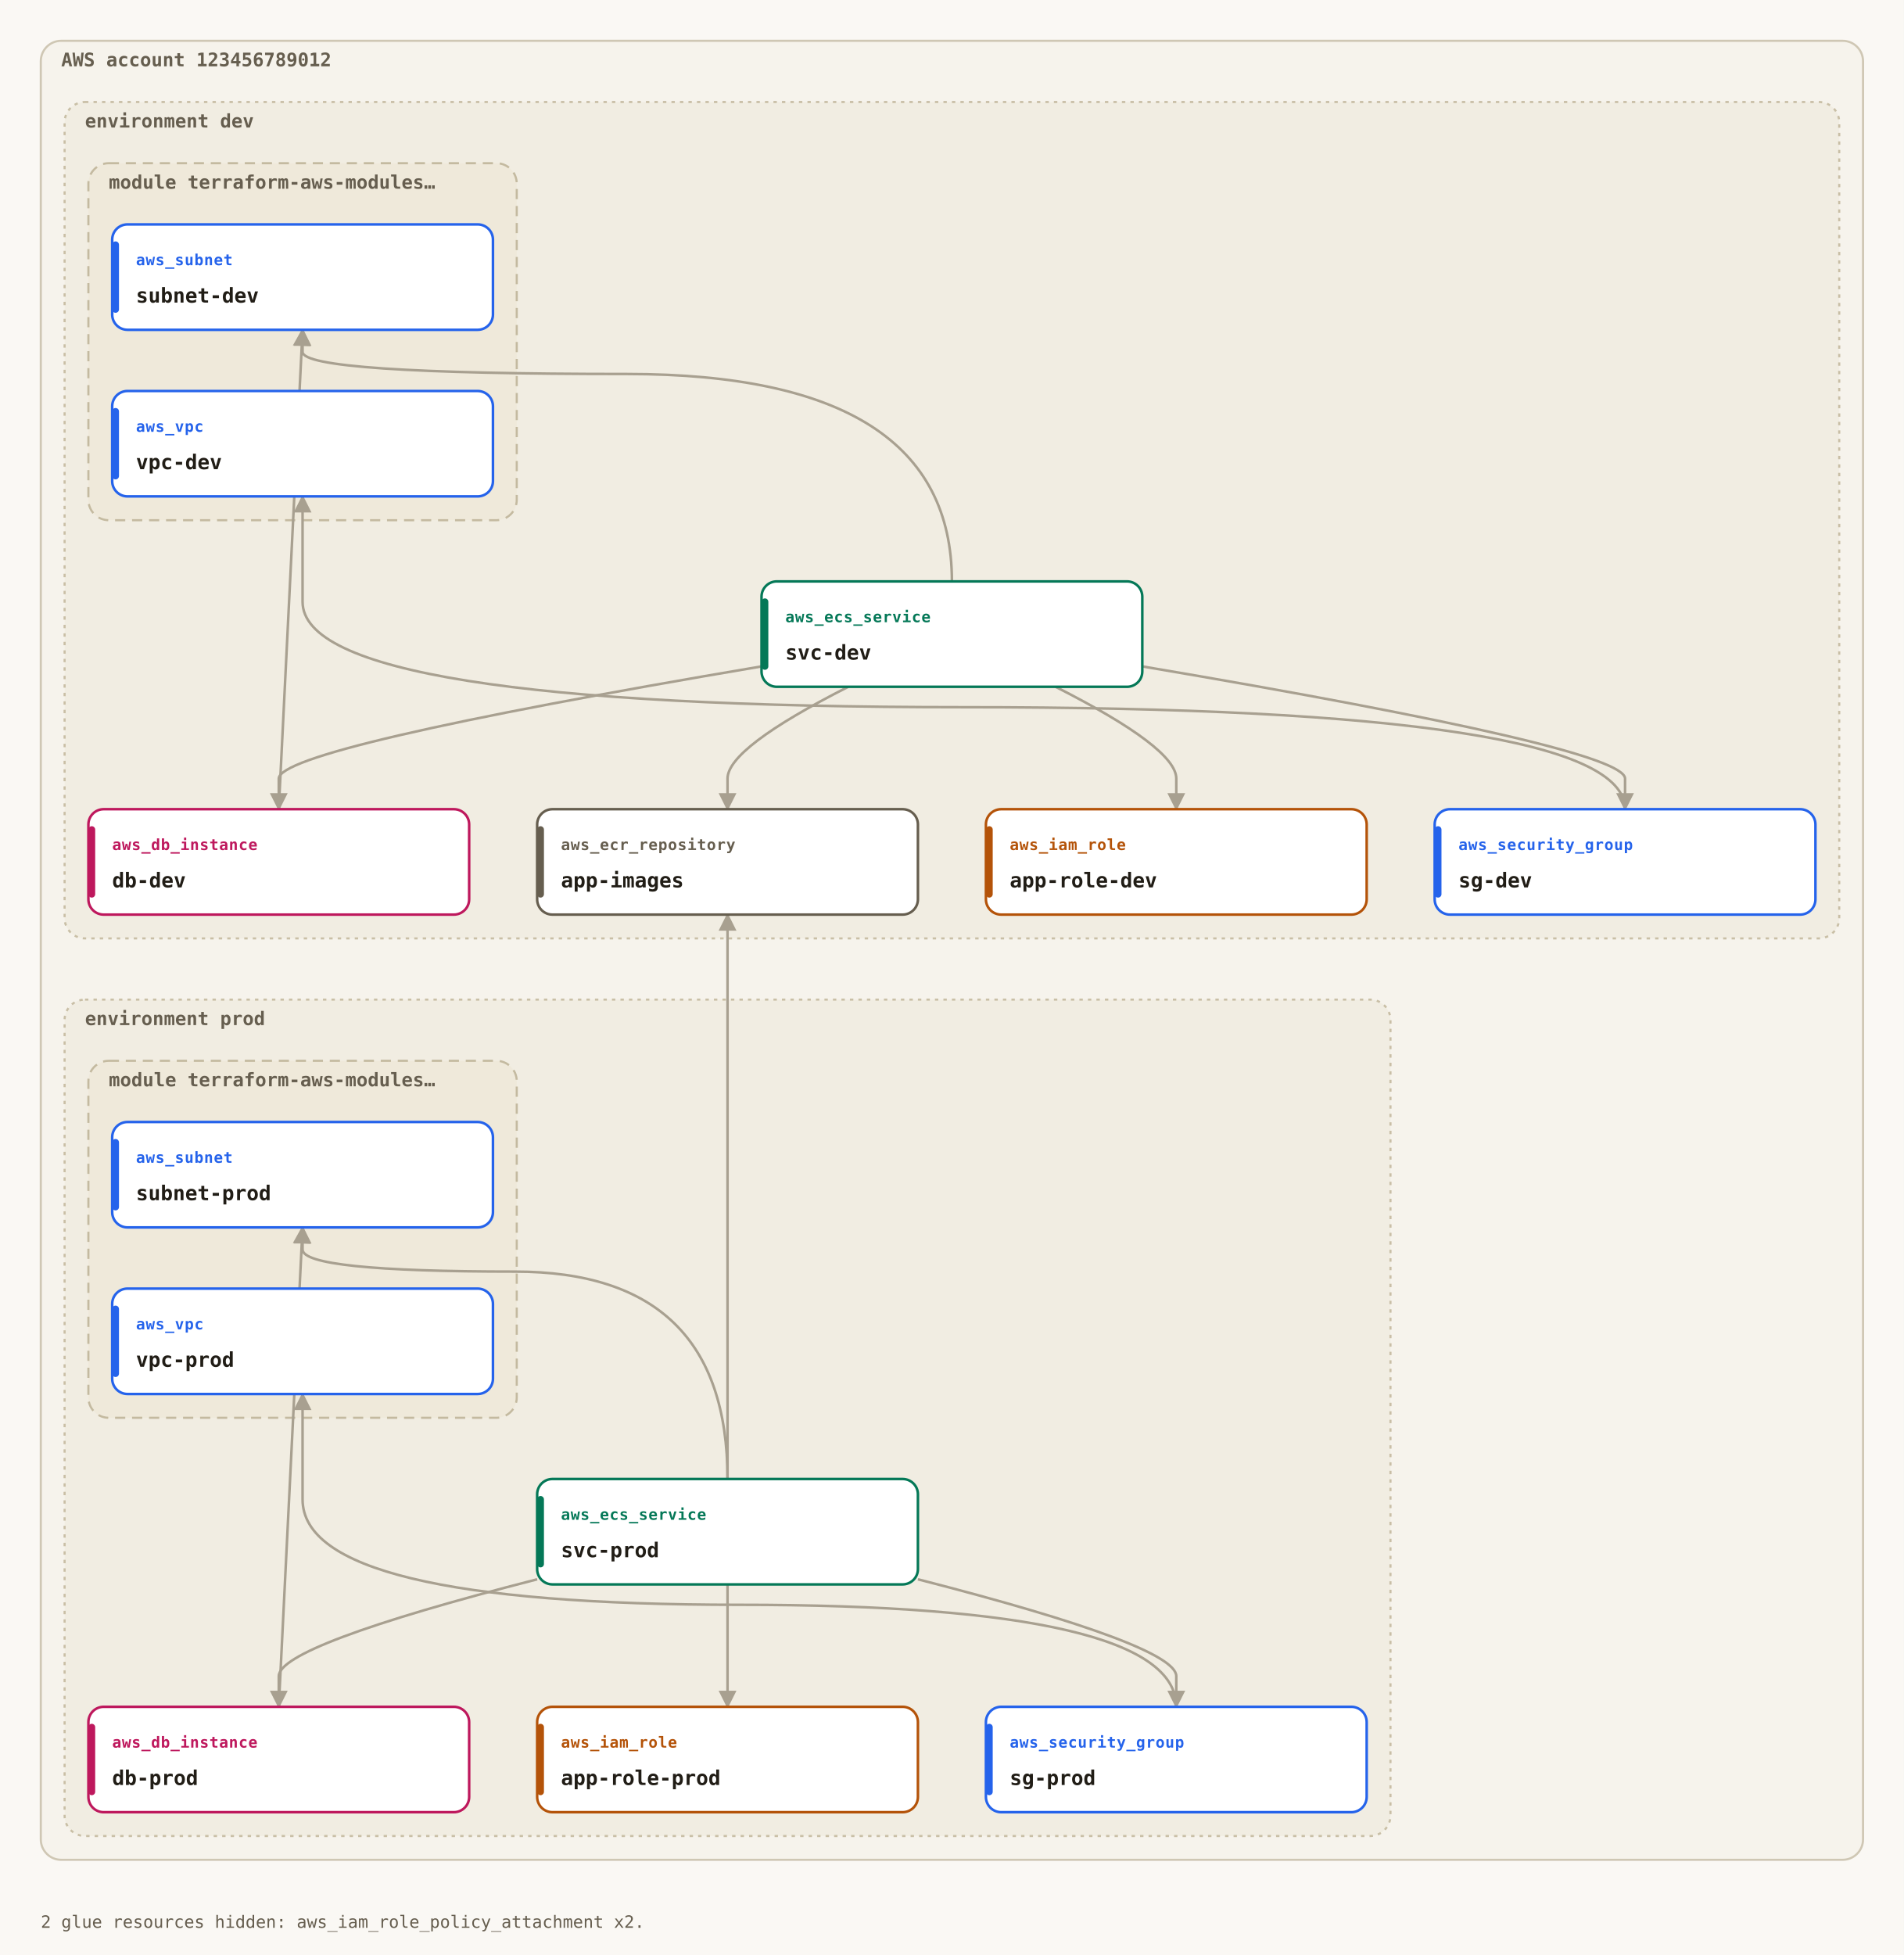
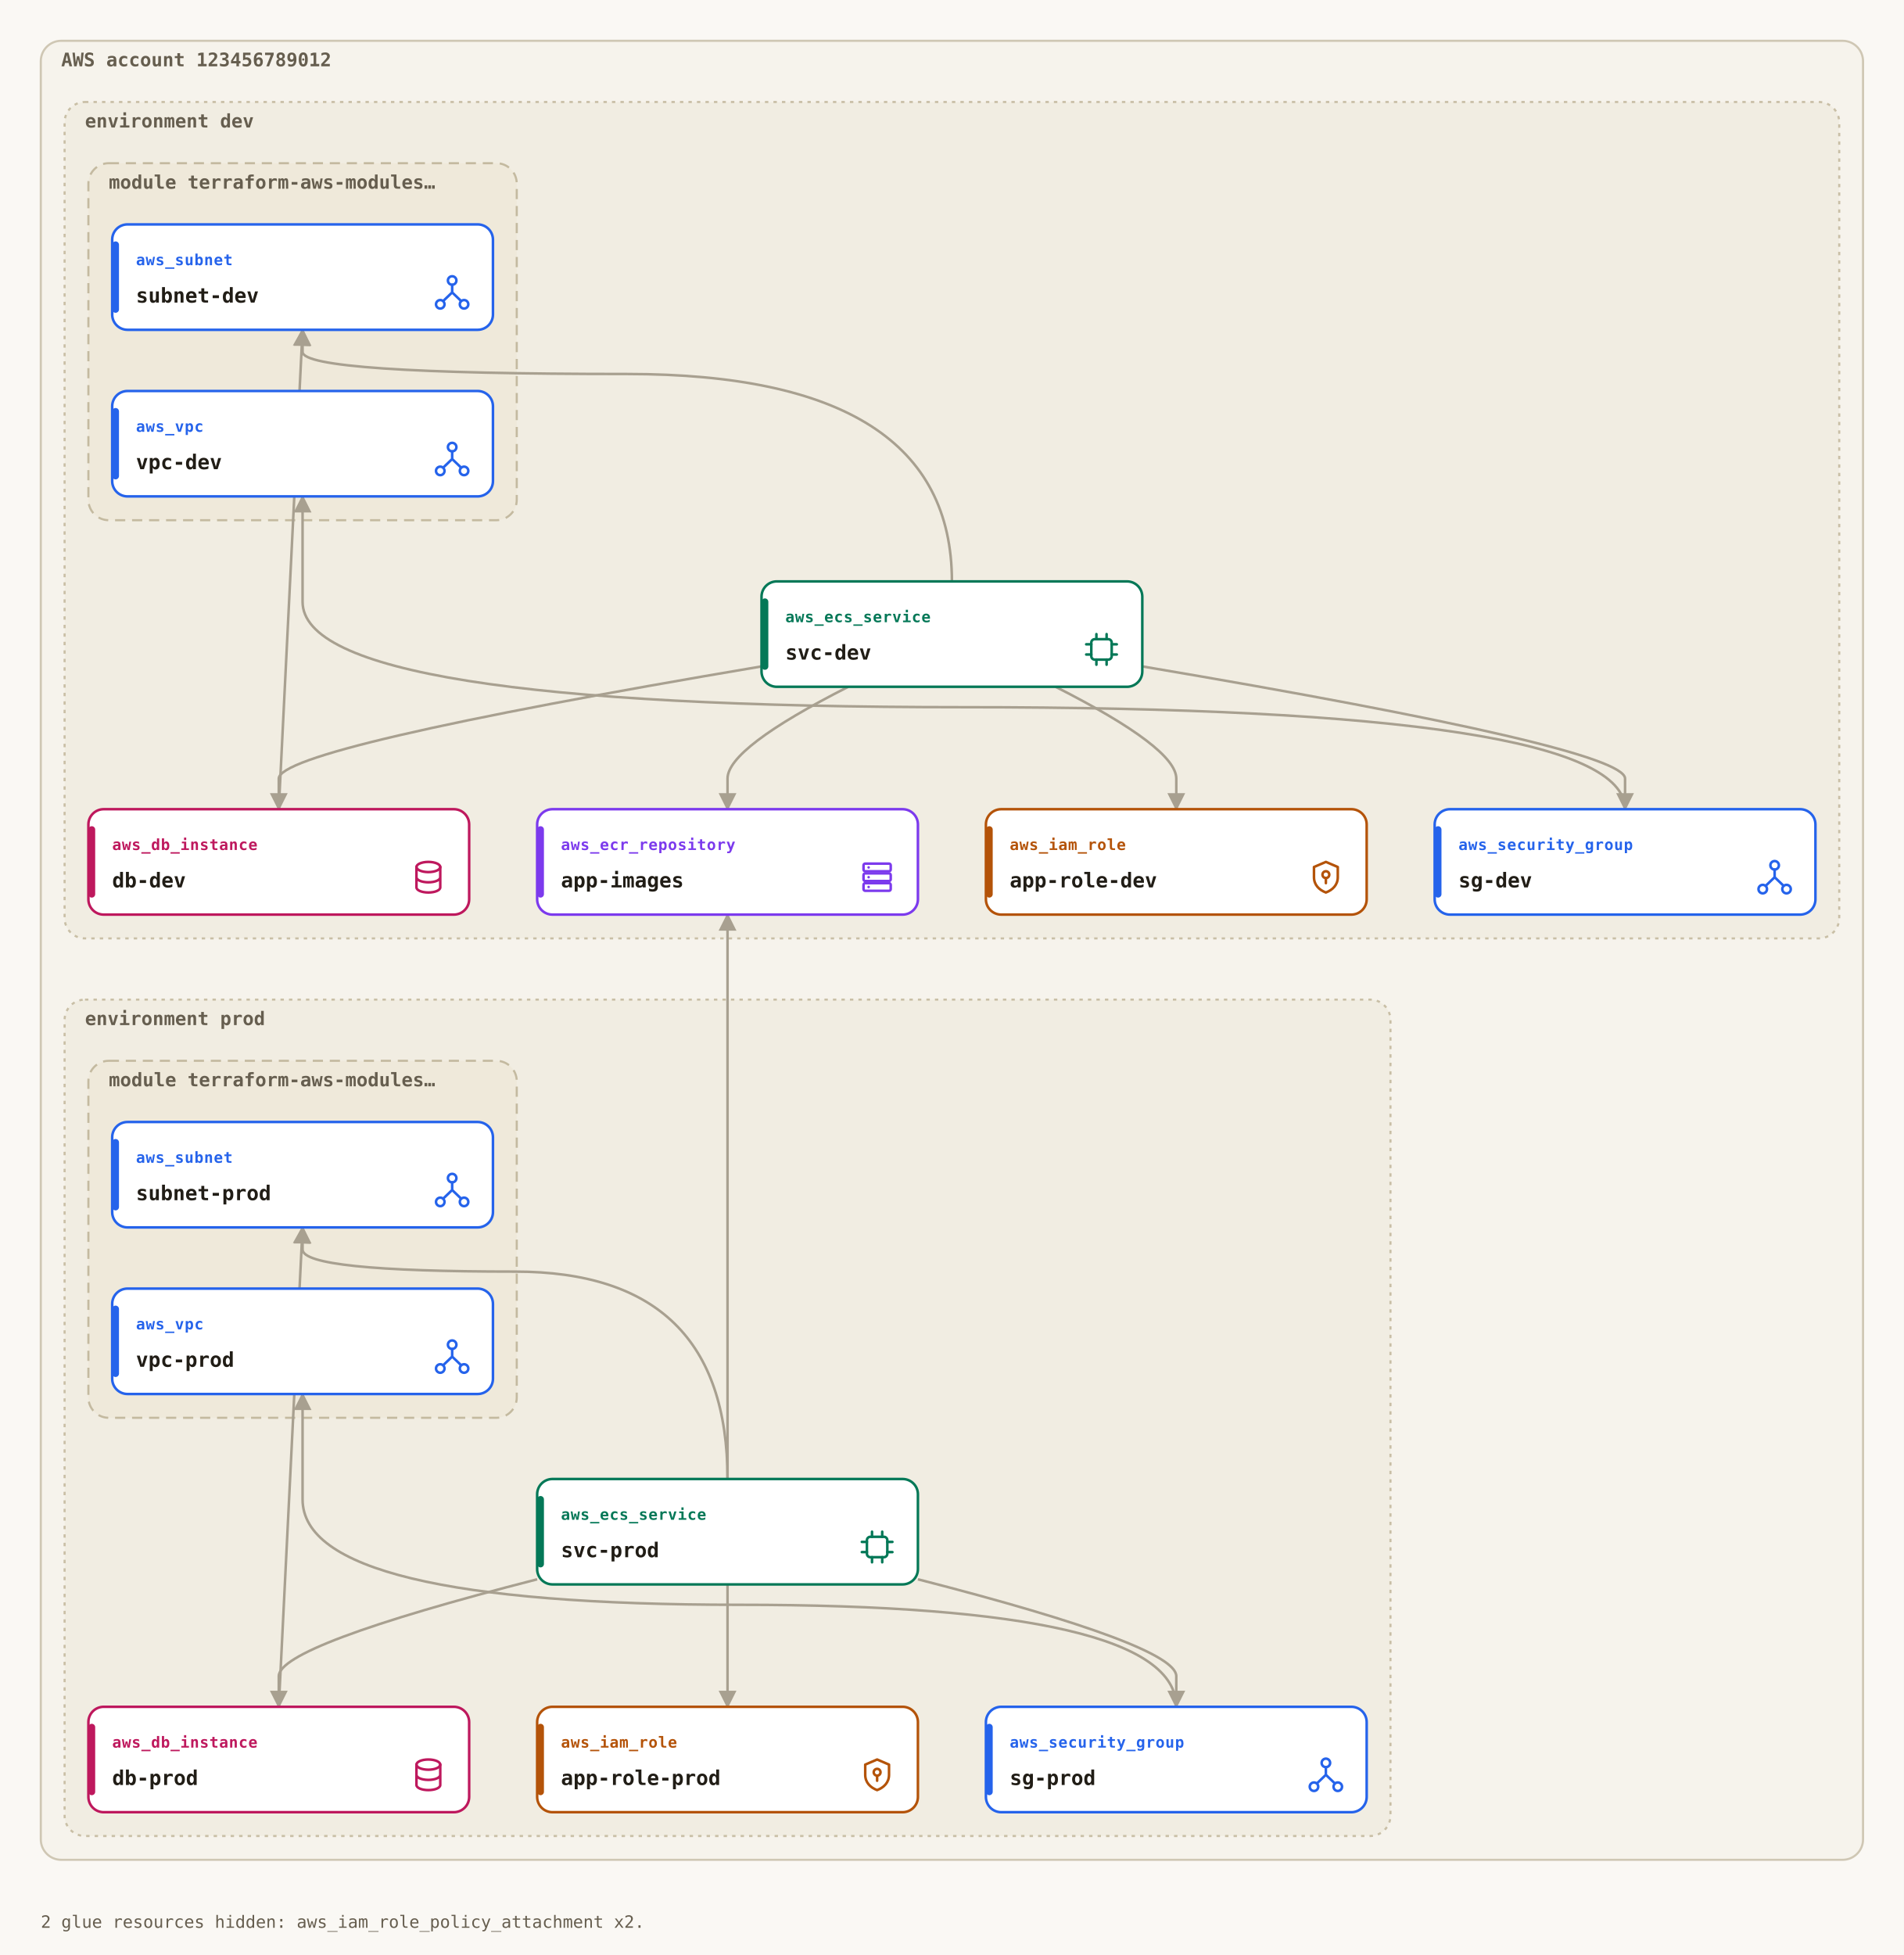
<svg xmlns="http://www.w3.org/2000/svg" width="1120" height="1150" viewBox="0 0 1120 1150" role="img" aria-labelledby="tg-title tg-desc">
  <defs>
    <marker id="tg-arrow-unchanged" viewBox="0 0 10 10" refX="9" refY="5" markerWidth="7" markerHeight="7" orient="auto-start-reverse">
      <path d="M 0 0 L 10 5 L 0 10 z" fill="#a8a090" />
    </marker>
    <marker id="tg-arrow-added" viewBox="0 0 10 10" refX="9" refY="5" markerWidth="7" markerHeight="7" orient="auto-start-reverse">
      <path d="M 0 0 L 10 5 L 0 10 z" fill="#15803d" />
    </marker>
    <marker id="tg-arrow-removed" viewBox="0 0 10 10" refX="9" refY="5" markerWidth="7" markerHeight="7" orient="auto-start-reverse">
      <path d="M 0 0 L 10 5 L 0 10 z" fill="#b91c1c" />
+     </marker>
+     <marker id="tg-arrow-changed" viewBox="0 0 10 10" refX="9" refY="5" markerWidth="7" markerHeight="7" orient="auto-start-reverse">
+       <path d="M 0 0 L 10 5 L 0 10 z" fill="#b45309" />
    </marker>
  </defs>
  <rect width="1120" height="1150" fill="#faf8f4" />
  <g>
    <rect x="24" y="24" width="1072" height="1070" rx="12" fill="#f6f3ec" stroke="#cfc7b4" stroke-width="1.25" />
    <text x="36" y="39" font-family="'JetBrains Mono',ui-monospace,SFMono-Regular,Menlo,Consolas,monospace" font-size="11" font-weight="700" fill="#665e4f">AWS account 123456789012</text>
  </g>
  <g>
    <rect x="38" y="60" width="1044" height="492" rx="12" fill="#f1ede2" stroke="#c9bfa6" stroke-width="1.25" stroke-dasharray="2 3" />
    <text x="50" y="75" font-family="'JetBrains Mono',ui-monospace,SFMono-Regular,Menlo,Consolas,monospace" font-size="11" font-weight="700" fill="#665e4f">environment dev</text>
  </g>
  <g>
    <rect x="38" y="588" width="780" height="492" rx="12" fill="#f1ede2" stroke="#c9bfa6" stroke-width="1.25" stroke-dasharray="2 3" />
    <text x="50" y="603" font-family="'JetBrains Mono',ui-monospace,SFMono-Regular,Menlo,Consolas,monospace" font-size="11" font-weight="700" fill="#665e4f">environment prod</text>
  </g>
  <g>
    <rect x="52" y="96" width="252" height="210" rx="12" fill="#efe9da" stroke="#c4baa0" stroke-width="1.25" stroke-dasharray="6 4" />
    <text x="64" y="111" font-family="'JetBrains Mono',ui-monospace,SFMono-Regular,Menlo,Consolas,monospace" font-size="11" font-weight="700" fill="#665e4f">module terraform-aws-modules…</text>
  </g>
  <g>
    <rect x="52" y="624" width="252" height="210" rx="12" fill="#efe9da" stroke="#c4baa0" stroke-width="1.25" stroke-dasharray="6 4" />
    <text x="64" y="639" font-family="'JetBrains Mono',ui-monospace,SFMono-Regular,Menlo,Consolas,monospace" font-size="11" font-weight="700" fill="#665e4f">module terraform-aws-modules…</text>
  </g>
  <path d="M 164 476 L 178 194" fill="none" stroke="#a8a090" stroke-width="1.5" marker-end="url(#tg-arrow-unchanged)" />
  <path d="M 448 392 Q 164 440 164 458 L 164 476" fill="none" stroke="#a8a090" stroke-width="1.5" marker-end="url(#tg-arrow-unchanged)" />
  <path d="M 499 404 Q 428 440 428 458 L 428 476" fill="none" stroke="#a8a090" stroke-width="1.5" marker-end="url(#tg-arrow-unchanged)" />
  <path d="M 621 404 Q 692 440 692 458 L 692 476" fill="none" stroke="#a8a090" stroke-width="1.5" marker-end="url(#tg-arrow-unchanged)" />
  <path d="M 672 392 Q 956 440 956 458 L 956 476" fill="none" stroke="#a8a090" stroke-width="1.5" marker-end="url(#tg-arrow-unchanged)" />
  <path d="M 560 342 Q 560 220 369 220 Q 178 220 178 207 L 178 194" fill="none" stroke="#a8a090" stroke-width="1.5" marker-end="url(#tg-arrow-unchanged)" />
  <path d="M 956 476 Q 956 416 567 416 Q 178 416 178 354 L 178 292" fill="none" stroke="#a8a090" stroke-width="1.5" marker-end="url(#tg-arrow-unchanged)" />
  <path d="M 164 1004 L 178 722" fill="none" stroke="#a8a090" stroke-width="1.5" marker-end="url(#tg-arrow-unchanged)" />
  <path d="M 428 870 L 428 538" fill="none" stroke="#a8a090" stroke-width="1.5" marker-end="url(#tg-arrow-unchanged)" />
  <path d="M 316 929 Q 164 968 164 986 L 164 1004" fill="none" stroke="#a8a090" stroke-width="1.5" marker-end="url(#tg-arrow-unchanged)" />
  <path d="M 428 932 Q 428 968 428 986 L 428 1004" fill="none" stroke="#a8a090" stroke-width="1.5" marker-end="url(#tg-arrow-unchanged)" />
  <path d="M 540 929 Q 692 968 692 986 L 692 1004" fill="none" stroke="#a8a090" stroke-width="1.5" marker-end="url(#tg-arrow-unchanged)" />
  <path d="M 428 870 Q 428 748 303 748 Q 178 748 178 735 L 178 722" fill="none" stroke="#a8a090" stroke-width="1.5" marker-end="url(#tg-arrow-unchanged)" />
  <path d="M 692 1004 Q 692 944 435 944 Q 178 944 178 882 L 178 820" fill="none" stroke="#a8a090" stroke-width="1.5" marker-end="url(#tg-arrow-unchanged)" />
  <g>
    <rect x="52" y="476" width="224" height="62" rx="9" fill="#ffffff" stroke="#be185d" stroke-width="1.5" />
    <rect x="52" y="486" width="4" height="42" rx="2" fill="#be185d" />
    <text x="66" y="500" font-family="'JetBrains Mono',ui-monospace,SFMono-Regular,Menlo,Consolas,monospace" font-size="9" font-weight="600" fill="#be185d" letter-spacing="0.3">aws_db_instance</text>
    <text x="66" y="522" font-family="'JetBrains Mono',ui-monospace,SFMono-Regular,Menlo,Consolas,monospace" font-size="12" font-weight="700" fill="#211d16">db-dev</text>
+     <g transform="translate(240 504)" fill="none" stroke="#be185d" stroke-width="1.5" stroke-linecap="round" stroke-linejoin="round">
+       <ellipse cx="12" cy="6" rx="7" ry="3" />
+       <path d="M5 6v12c0 1.7 3.1 3 7 3s7-1.3 7-3V6M5 12c0 1.7 3.1 3 7 3s7-1.3 7-3" />
+     </g>
  </g>
  <g>
-     <rect x="316" y="476" width="224" height="62" rx="9" fill="#ffffff" stroke="#665e4f" stroke-width="1.5" />
-     <rect x="316" y="486" width="4" height="42" rx="2" fill="#665e4f" />
-     <text x="330" y="500" font-family="'JetBrains Mono',ui-monospace,SFMono-Regular,Menlo,Consolas,monospace" font-size="9" font-weight="600" fill="#665e4f" letter-spacing="0.3">aws_ecr_repository</text>
+     <rect x="316" y="476" width="224" height="62" rx="9" fill="#ffffff" stroke="#7c3aed" stroke-width="1.5" />
+     <rect x="316" y="486" width="4" height="42" rx="2" fill="#7c3aed" />
+     <text x="330" y="500" font-family="'JetBrains Mono',ui-monospace,SFMono-Regular,Menlo,Consolas,monospace" font-size="9" font-weight="600" fill="#7c3aed" letter-spacing="0.3">aws_ecr_repository</text>
    <text x="330" y="522" font-family="'JetBrains Mono',ui-monospace,SFMono-Regular,Menlo,Consolas,monospace" font-size="12" font-weight="700" fill="#211d16">app-images</text>
+     <g transform="translate(504 504)" fill="none" stroke="#7c3aed" stroke-width="1.5" stroke-linecap="round" stroke-linejoin="round">
+       <rect x="4" y="4" width="16" height="4.5" rx="1" />
+       <rect x="4" y="9.75" width="16" height="4.5" rx="1" />
+       <rect x="4" y="15.5" width="16" height="4.5" rx="1" />
+       <path d="M7 6.25h.01M7 12h.01M7 17.75h.01" />
+     </g>
  </g>
  <g>
    <rect x="448" y="342" width="224" height="62" rx="9" fill="#ffffff" stroke="#047857" stroke-width="1.5" />
    <rect x="448" y="352" width="4" height="42" rx="2" fill="#047857" />
    <text x="462" y="366" font-family="'JetBrains Mono',ui-monospace,SFMono-Regular,Menlo,Consolas,monospace" font-size="9" font-weight="600" fill="#047857" letter-spacing="0.3">aws_ecs_service</text>
    <text x="462" y="388" font-family="'JetBrains Mono',ui-monospace,SFMono-Regular,Menlo,Consolas,monospace" font-size="12" font-weight="700" fill="#211d16">svc-dev</text>
+     <g transform="translate(636 370)" fill="none" stroke="#047857" stroke-width="1.5" stroke-linecap="round" stroke-linejoin="round">
+       <rect x="6" y="6" width="12" height="12" rx="2" />
+       <path d="M9 3v3M15 3v3M9 18v3M15 18v3M3 9h3M3 15h3M18 9h3M18 15h3" />
+     </g>
  </g>
  <g>
    <rect x="580" y="476" width="224" height="62" rx="9" fill="#ffffff" stroke="#b45309" stroke-width="1.5" />
    <rect x="580" y="486" width="4" height="42" rx="2" fill="#b45309" />
    <text x="594" y="500" font-family="'JetBrains Mono',ui-monospace,SFMono-Regular,Menlo,Consolas,monospace" font-size="9" font-weight="600" fill="#b45309" letter-spacing="0.3">aws_iam_role</text>
    <text x="594" y="522" font-family="'JetBrains Mono',ui-monospace,SFMono-Regular,Menlo,Consolas,monospace" font-size="12" font-weight="700" fill="#211d16">app-role-dev</text>
+     <g transform="translate(768 504)" fill="none" stroke="#b45309" stroke-width="1.5" stroke-linecap="round" stroke-linejoin="round">
+       <path d="M12 3l7 3v6c0 4.5-3 7.5-7 9-4-1.5-7-4.5-7-9V6z" />
+       <circle cx="12" cy="10.5" r="2" />
+       <path d="M12 12.5v3" />
+     </g>
  </g>
  <g>
    <rect x="844" y="476" width="224" height="62" rx="9" fill="#ffffff" stroke="#2563eb" stroke-width="1.5" />
    <rect x="844" y="486" width="4" height="42" rx="2" fill="#2563eb" />
    <text x="858" y="500" font-family="'JetBrains Mono',ui-monospace,SFMono-Regular,Menlo,Consolas,monospace" font-size="9" font-weight="600" fill="#2563eb" letter-spacing="0.3">aws_security_group</text>
    <text x="858" y="522" font-family="'JetBrains Mono',ui-monospace,SFMono-Regular,Menlo,Consolas,monospace" font-size="12" font-weight="700" fill="#211d16">sg-dev</text>
+     <g transform="translate(1032 504)" fill="none" stroke="#2563eb" stroke-width="1.5" stroke-linecap="round" stroke-linejoin="round">
+       <circle cx="12" cy="5" r="2.5" />
+       <circle cx="5" cy="19" r="2.5" />
+       <circle cx="19" cy="19" r="2.5" />
+       <path d="M12 7.5v4.5M12 12l-5.2 5M12 12l5.2 5" />
+     </g>
  </g>
  <g>
    <rect x="66" y="132" width="224" height="62" rx="9" fill="#ffffff" stroke="#2563eb" stroke-width="1.5" />
    <rect x="66" y="142" width="4" height="42" rx="2" fill="#2563eb" />
    <text x="80" y="156" font-family="'JetBrains Mono',ui-monospace,SFMono-Regular,Menlo,Consolas,monospace" font-size="9" font-weight="600" fill="#2563eb" letter-spacing="0.3">aws_subnet</text>
    <text x="80" y="178" font-family="'JetBrains Mono',ui-monospace,SFMono-Regular,Menlo,Consolas,monospace" font-size="12" font-weight="700" fill="#211d16">subnet-dev</text>
+     <g transform="translate(254 160)" fill="none" stroke="#2563eb" stroke-width="1.5" stroke-linecap="round" stroke-linejoin="round">
+       <circle cx="12" cy="5" r="2.5" />
+       <circle cx="5" cy="19" r="2.5" />
+       <circle cx="19" cy="19" r="2.5" />
+       <path d="M12 7.5v4.5M12 12l-5.2 5M12 12l5.2 5" />
+     </g>
  </g>
  <g>
    <rect x="66" y="230" width="224" height="62" rx="9" fill="#ffffff" stroke="#2563eb" stroke-width="1.5" />
    <rect x="66" y="240" width="4" height="42" rx="2" fill="#2563eb" />
    <text x="80" y="254" font-family="'JetBrains Mono',ui-monospace,SFMono-Regular,Menlo,Consolas,monospace" font-size="9" font-weight="600" fill="#2563eb" letter-spacing="0.3">aws_vpc</text>
    <text x="80" y="276" font-family="'JetBrains Mono',ui-monospace,SFMono-Regular,Menlo,Consolas,monospace" font-size="12" font-weight="700" fill="#211d16">vpc-dev</text>
+     <g transform="translate(254 258)" fill="none" stroke="#2563eb" stroke-width="1.5" stroke-linecap="round" stroke-linejoin="round">
+       <circle cx="12" cy="5" r="2.5" />
+       <circle cx="5" cy="19" r="2.5" />
+       <circle cx="19" cy="19" r="2.5" />
+       <path d="M12 7.5v4.5M12 12l-5.2 5M12 12l5.2 5" />
+     </g>
  </g>
  <g>
    <rect x="52" y="1004" width="224" height="62" rx="9" fill="#ffffff" stroke="#be185d" stroke-width="1.5" />
    <rect x="52" y="1014" width="4" height="42" rx="2" fill="#be185d" />
    <text x="66" y="1028" font-family="'JetBrains Mono',ui-monospace,SFMono-Regular,Menlo,Consolas,monospace" font-size="9" font-weight="600" fill="#be185d" letter-spacing="0.3">aws_db_instance</text>
    <text x="66" y="1050" font-family="'JetBrains Mono',ui-monospace,SFMono-Regular,Menlo,Consolas,monospace" font-size="12" font-weight="700" fill="#211d16">db-prod</text>
+     <g transform="translate(240 1032)" fill="none" stroke="#be185d" stroke-width="1.5" stroke-linecap="round" stroke-linejoin="round">
+       <ellipse cx="12" cy="6" rx="7" ry="3" />
+       <path d="M5 6v12c0 1.7 3.1 3 7 3s7-1.3 7-3V6M5 12c0 1.7 3.1 3 7 3s7-1.3 7-3" />
+     </g>
  </g>
  <g>
    <rect x="316" y="870" width="224" height="62" rx="9" fill="#ffffff" stroke="#047857" stroke-width="1.5" />
    <rect x="316" y="880" width="4" height="42" rx="2" fill="#047857" />
    <text x="330" y="894" font-family="'JetBrains Mono',ui-monospace,SFMono-Regular,Menlo,Consolas,monospace" font-size="9" font-weight="600" fill="#047857" letter-spacing="0.3">aws_ecs_service</text>
    <text x="330" y="916" font-family="'JetBrains Mono',ui-monospace,SFMono-Regular,Menlo,Consolas,monospace" font-size="12" font-weight="700" fill="#211d16">svc-prod</text>
+     <g transform="translate(504 898)" fill="none" stroke="#047857" stroke-width="1.5" stroke-linecap="round" stroke-linejoin="round">
+       <rect x="6" y="6" width="12" height="12" rx="2" />
+       <path d="M9 3v3M15 3v3M9 18v3M15 18v3M3 9h3M3 15h3M18 9h3M18 15h3" />
+     </g>
  </g>
  <g>
    <rect x="316" y="1004" width="224" height="62" rx="9" fill="#ffffff" stroke="#b45309" stroke-width="1.5" />
    <rect x="316" y="1014" width="4" height="42" rx="2" fill="#b45309" />
    <text x="330" y="1028" font-family="'JetBrains Mono',ui-monospace,SFMono-Regular,Menlo,Consolas,monospace" font-size="9" font-weight="600" fill="#b45309" letter-spacing="0.3">aws_iam_role</text>
    <text x="330" y="1050" font-family="'JetBrains Mono',ui-monospace,SFMono-Regular,Menlo,Consolas,monospace" font-size="12" font-weight="700" fill="#211d16">app-role-prod</text>
+     <g transform="translate(504 1032)" fill="none" stroke="#b45309" stroke-width="1.5" stroke-linecap="round" stroke-linejoin="round">
+       <path d="M12 3l7 3v6c0 4.5-3 7.5-7 9-4-1.5-7-4.5-7-9V6z" />
+       <circle cx="12" cy="10.5" r="2" />
+       <path d="M12 12.5v3" />
+     </g>
  </g>
  <g>
    <rect x="580" y="1004" width="224" height="62" rx="9" fill="#ffffff" stroke="#2563eb" stroke-width="1.5" />
    <rect x="580" y="1014" width="4" height="42" rx="2" fill="#2563eb" />
    <text x="594" y="1028" font-family="'JetBrains Mono',ui-monospace,SFMono-Regular,Menlo,Consolas,monospace" font-size="9" font-weight="600" fill="#2563eb" letter-spacing="0.3">aws_security_group</text>
    <text x="594" y="1050" font-family="'JetBrains Mono',ui-monospace,SFMono-Regular,Menlo,Consolas,monospace" font-size="12" font-weight="700" fill="#211d16">sg-prod</text>
+     <g transform="translate(768 1032)" fill="none" stroke="#2563eb" stroke-width="1.5" stroke-linecap="round" stroke-linejoin="round">
+       <circle cx="12" cy="5" r="2.5" />
+       <circle cx="5" cy="19" r="2.5" />
+       <circle cx="19" cy="19" r="2.5" />
+       <path d="M12 7.5v4.5M12 12l-5.2 5M12 12l5.2 5" />
+     </g>
  </g>
  <g>
    <rect x="66" y="660" width="224" height="62" rx="9" fill="#ffffff" stroke="#2563eb" stroke-width="1.5" />
    <rect x="66" y="670" width="4" height="42" rx="2" fill="#2563eb" />
    <text x="80" y="684" font-family="'JetBrains Mono',ui-monospace,SFMono-Regular,Menlo,Consolas,monospace" font-size="9" font-weight="600" fill="#2563eb" letter-spacing="0.3">aws_subnet</text>
    <text x="80" y="706" font-family="'JetBrains Mono',ui-monospace,SFMono-Regular,Menlo,Consolas,monospace" font-size="12" font-weight="700" fill="#211d16">subnet-prod</text>
+     <g transform="translate(254 688)" fill="none" stroke="#2563eb" stroke-width="1.5" stroke-linecap="round" stroke-linejoin="round">
+       <circle cx="12" cy="5" r="2.5" />
+       <circle cx="5" cy="19" r="2.5" />
+       <circle cx="19" cy="19" r="2.5" />
+       <path d="M12 7.5v4.5M12 12l-5.2 5M12 12l5.2 5" />
+     </g>
  </g>
  <g>
    <rect x="66" y="758" width="224" height="62" rx="9" fill="#ffffff" stroke="#2563eb" stroke-width="1.5" />
    <rect x="66" y="768" width="4" height="42" rx="2" fill="#2563eb" />
    <text x="80" y="782" font-family="'JetBrains Mono',ui-monospace,SFMono-Regular,Menlo,Consolas,monospace" font-size="9" font-weight="600" fill="#2563eb" letter-spacing="0.3">aws_vpc</text>
    <text x="80" y="804" font-family="'JetBrains Mono',ui-monospace,SFMono-Regular,Menlo,Consolas,monospace" font-size="12" font-weight="700" fill="#211d16">vpc-prod</text>
+     <g transform="translate(254 786)" fill="none" stroke="#2563eb" stroke-width="1.5" stroke-linecap="round" stroke-linejoin="round">
+       <circle cx="12" cy="5" r="2.5" />
+       <circle cx="5" cy="19" r="2.5" />
+       <circle cx="19" cy="19" r="2.5" />
+       <path d="M12 7.5v4.5M12 12l-5.2 5M12 12l5.2 5" />
+     </g>
  </g>
  <text x="24" y="1134" font-family="'JetBrains Mono',ui-monospace,SFMono-Regular,Menlo,Consolas,monospace" font-size="10" fill="#665e4f">2 glue resources hidden: aws_iam_role_policy_attachment x2.</text>
</svg>
